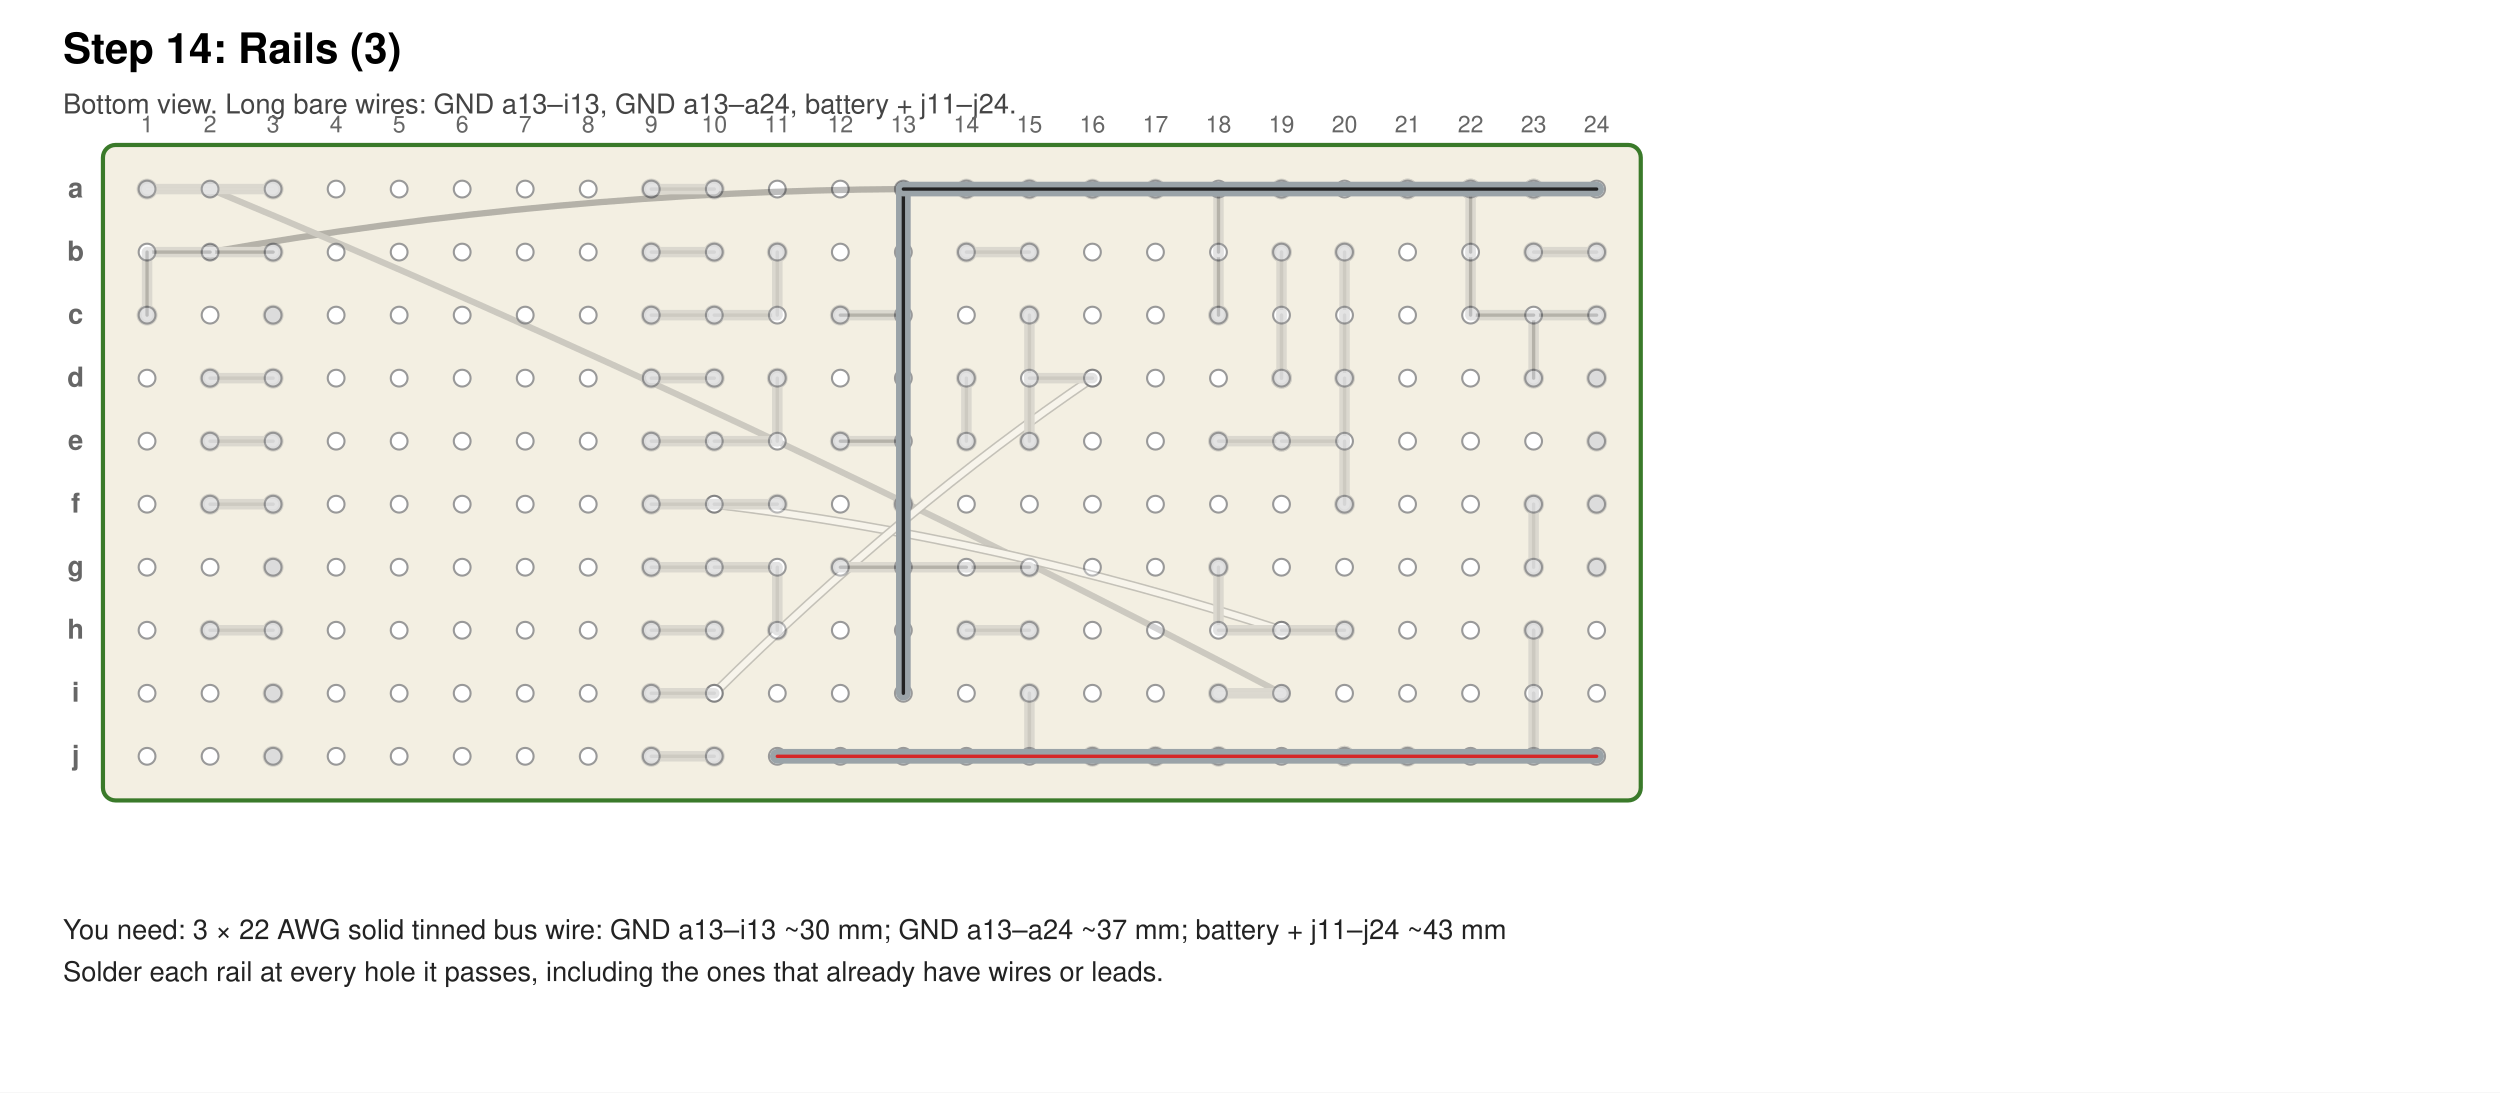
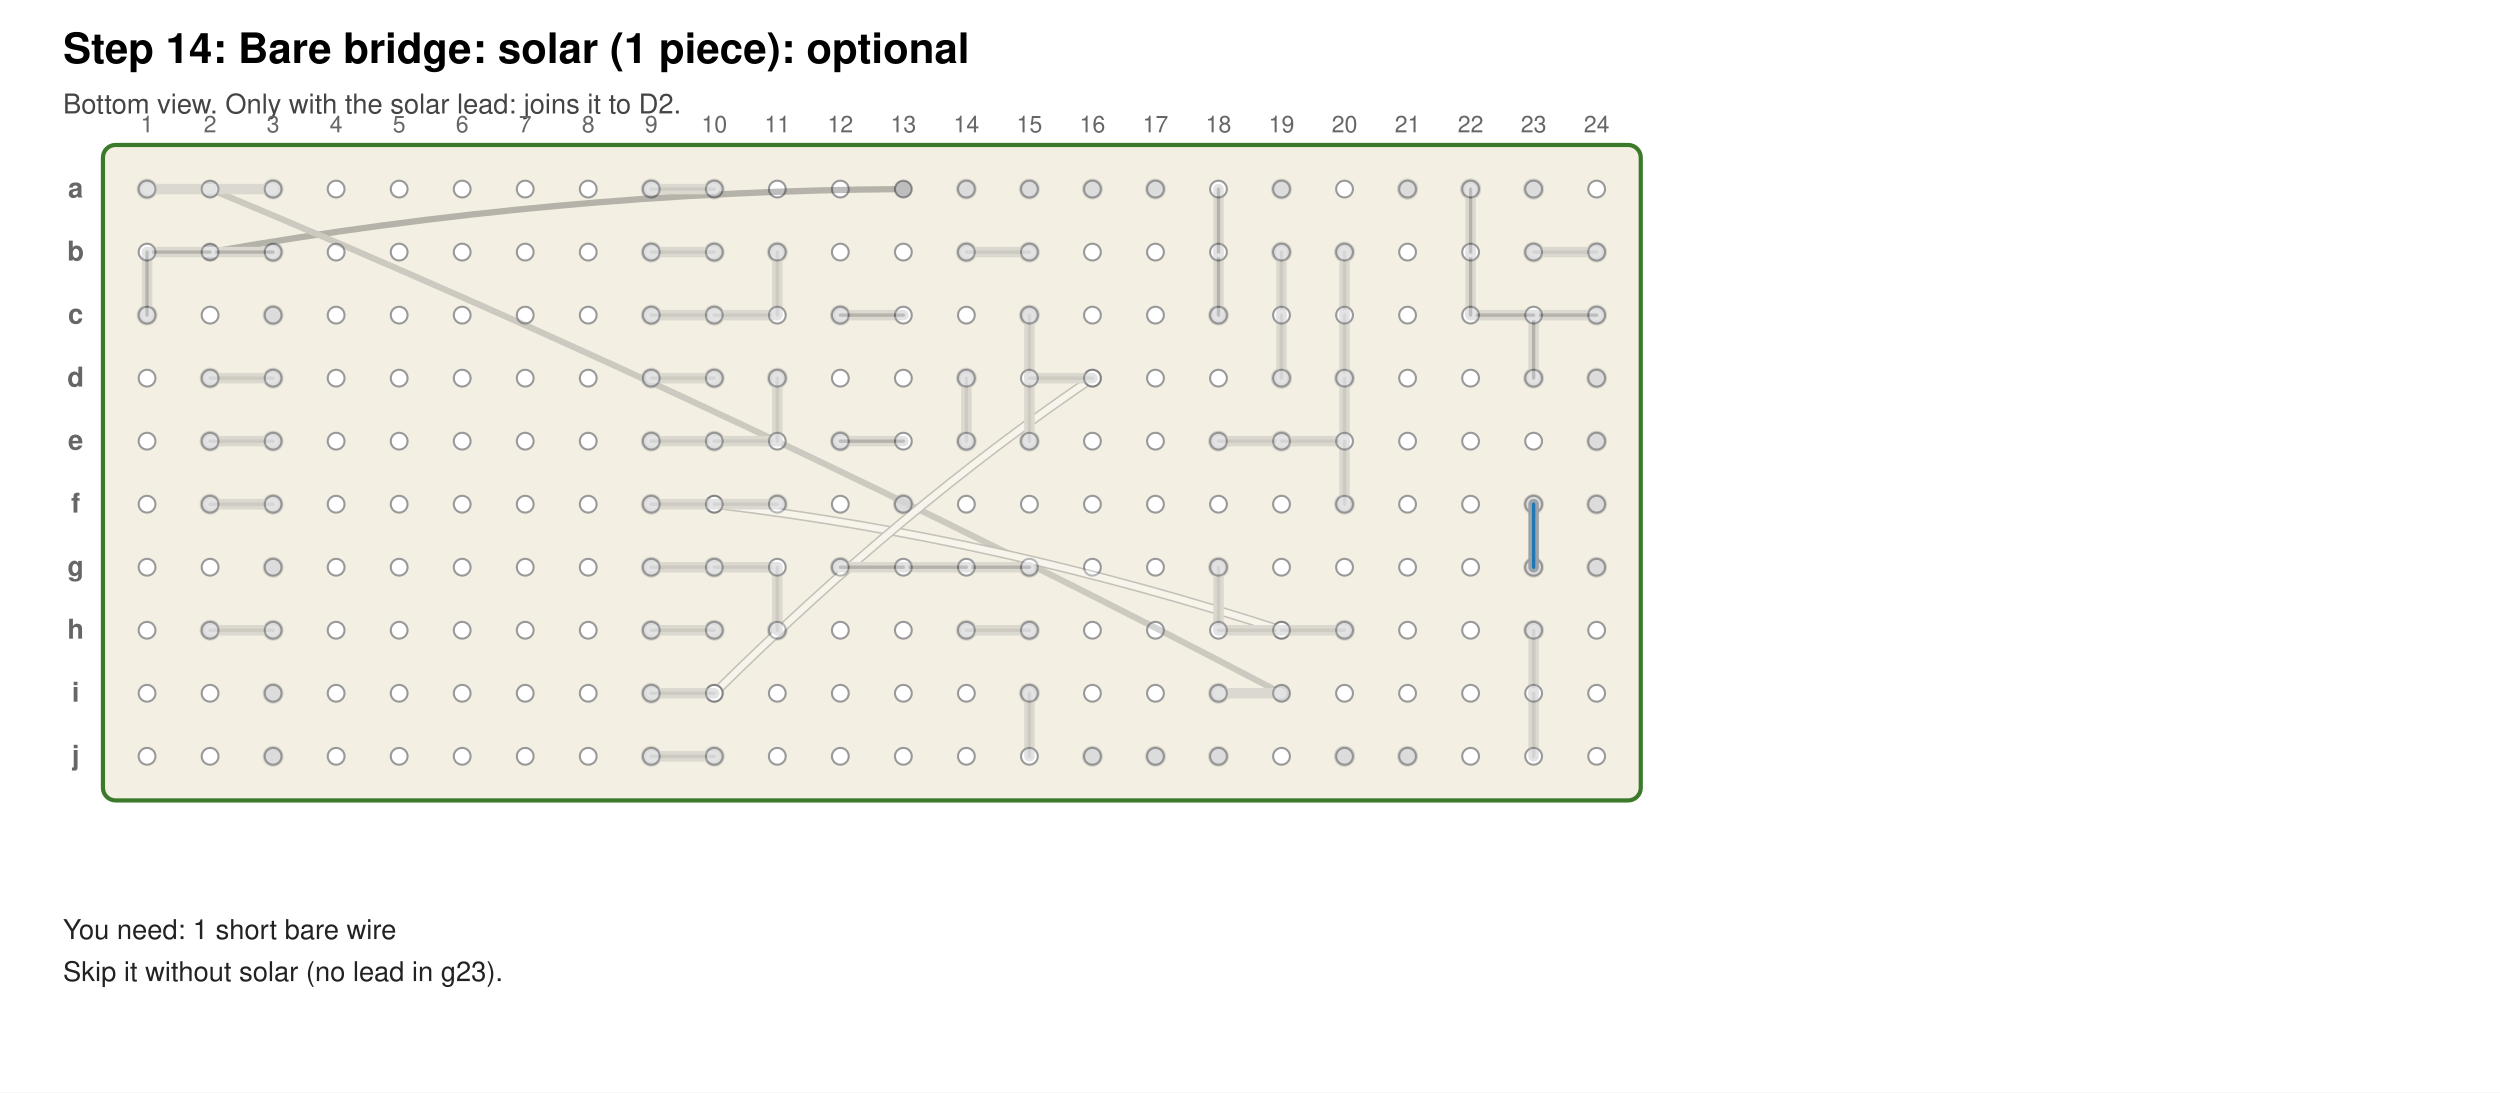
<svg xmlns="http://www.w3.org/2000/svg" width="1190" height="520" font-family="Helvetica,Arial">
  <defs>
    <filter id="mute">
      <feColorMatrix type="saturate" values="0" />
    </filter>
  </defs>
  <rect width="100%" height="100%" fill="#ffffff" />
-   <text x="30" y="30" font-size="20" font-weight="bold">Step 14: Rails (3)</text>
-   <text x="30" y="54" font-size="13" fill="#444">Bottom view. Long bare wires: GND a13–i13, GND a13–a24, battery + j11–j24.</text>
+   <text x="30" y="30" font-size="20" font-weight="bold">Step 14: Bare bridge: solar (1 piece): optional</text>
+   <text x="30" y="54" font-size="13" fill="#444">Bottom view. Only with the solar lead: joins it to D2.</text>
  <rect x="49" y="69" width="732" height="312" rx="6" fill="#f3efe2" stroke="#3a7a2a" stroke-width="2" />
  <text x="70" y="63" font-size="11" fill="#666" text-anchor="middle">1</text>
  <text x="100" y="63" font-size="11" fill="#666" text-anchor="middle">2</text>
  <text x="130" y="63" font-size="11" fill="#666" text-anchor="middle">3</text>
  <text x="160" y="63" font-size="11" fill="#666" text-anchor="middle">4</text>
  <text x="190" y="63" font-size="11" fill="#666" text-anchor="middle">5</text>
  <text x="220" y="63" font-size="11" fill="#666" text-anchor="middle">6</text>
  <text x="250" y="63" font-size="11" fill="#666" text-anchor="middle">7</text>
  <text x="280" y="63" font-size="11" fill="#666" text-anchor="middle">8</text>
  <text x="310" y="63" font-size="11" fill="#666" text-anchor="middle">9</text>
  <text x="340" y="63" font-size="11" fill="#666" text-anchor="middle">10</text>
  <text x="370" y="63" font-size="11" fill="#666" text-anchor="middle">11</text>
  <text x="400" y="63" font-size="11" fill="#666" text-anchor="middle">12</text>
  <text x="430" y="63" font-size="11" fill="#666" text-anchor="middle">13</text>
  <text x="460" y="63" font-size="11" fill="#666" text-anchor="middle">14</text>
  <text x="490" y="63" font-size="11" fill="#666" text-anchor="middle">15</text>
  <text x="520" y="63" font-size="11" fill="#666" text-anchor="middle">16</text>
  <text x="550" y="63" font-size="11" fill="#666" text-anchor="middle">17</text>
  <text x="580" y="63" font-size="11" fill="#666" text-anchor="middle">18</text>
  <text x="610" y="63" font-size="11" fill="#666" text-anchor="middle">19</text>
  <text x="640" y="63" font-size="11" fill="#666" text-anchor="middle">20</text>
  <text x="670" y="63" font-size="11" fill="#666" text-anchor="middle">21</text>
  <text x="700" y="63" font-size="11" fill="#666" text-anchor="middle">22</text>
  <text x="730" y="63" font-size="11" fill="#666" text-anchor="middle">23</text>
  <text x="760" y="63" font-size="11" fill="#666" text-anchor="middle">24</text>
  <text x="36" y="94" font-size="13" font-weight="bold" fill="#666" text-anchor="middle">a</text>
  <text x="36" y="124" font-size="13" font-weight="bold" fill="#666" text-anchor="middle">b</text>
  <text x="36" y="154" font-size="13" font-weight="bold" fill="#666" text-anchor="middle">c</text>
  <text x="36" y="184" font-size="13" font-weight="bold" fill="#666" text-anchor="middle">d</text>
  <text x="36" y="214" font-size="13" font-weight="bold" fill="#666" text-anchor="middle">e</text>
  <text x="36" y="244" font-size="13" font-weight="bold" fill="#666" text-anchor="middle">f</text>
  <text x="36" y="274" font-size="13" font-weight="bold" fill="#666" text-anchor="middle">g</text>
  <text x="36" y="304" font-size="13" font-weight="bold" fill="#666" text-anchor="middle">h</text>
  <text x="36" y="334" font-size="13" font-weight="bold" fill="#666" text-anchor="middle">i</text>
  <text x="36" y="364" font-size="13" font-weight="bold" fill="#666" text-anchor="middle">j</text>
  <circle cx="70" cy="90" r="4" fill="#fff" stroke="#999" />
  <circle cx="70" cy="120" r="4" fill="#fff" stroke="#999" />
  <circle cx="70" cy="150" r="4" fill="#fff" stroke="#999" />
  <circle cx="70" cy="180" r="4" fill="#fff" stroke="#999" />
  <circle cx="70" cy="210" r="4" fill="#fff" stroke="#999" />
  <circle cx="70" cy="240" r="4" fill="#fff" stroke="#999" />
  <circle cx="70" cy="270" r="4" fill="#fff" stroke="#999" />
  <circle cx="70" cy="300" r="4" fill="#fff" stroke="#999" />
  <circle cx="70" cy="330" r="4" fill="#fff" stroke="#999" />
  <circle cx="70" cy="360" r="4" fill="#fff" stroke="#999" />
  <circle cx="100" cy="90" r="4" fill="#fff" stroke="#999" />
  <circle cx="100" cy="120" r="4" fill="#fff" stroke="#999" />
  <circle cx="100" cy="150" r="4" fill="#fff" stroke="#999" />
  <circle cx="100" cy="180" r="4" fill="#fff" stroke="#999" />
  <circle cx="100" cy="210" r="4" fill="#fff" stroke="#999" />
  <circle cx="100" cy="240" r="4" fill="#fff" stroke="#999" />
  <circle cx="100" cy="270" r="4" fill="#fff" stroke="#999" />
  <circle cx="100" cy="300" r="4" fill="#fff" stroke="#999" />
  <circle cx="100" cy="330" r="4" fill="#fff" stroke="#999" />
  <circle cx="100" cy="360" r="4" fill="#fff" stroke="#999" />
  <circle cx="130" cy="90" r="4" fill="#fff" stroke="#999" />
  <circle cx="130" cy="120" r="4" fill="#fff" stroke="#999" />
  <circle cx="130" cy="150" r="4" fill="#fff" stroke="#999" />
  <circle cx="130" cy="180" r="4" fill="#fff" stroke="#999" />
  <circle cx="130" cy="210" r="4" fill="#fff" stroke="#999" />
  <circle cx="130" cy="240" r="4" fill="#fff" stroke="#999" />
  <circle cx="130" cy="270" r="4" fill="#fff" stroke="#999" />
  <circle cx="130" cy="300" r="4" fill="#fff" stroke="#999" />
  <circle cx="130" cy="330" r="4" fill="#fff" stroke="#999" />
  <circle cx="130" cy="360" r="4" fill="#fff" stroke="#999" />
  <circle cx="160" cy="90" r="4" fill="#fff" stroke="#999" />
  <circle cx="160" cy="120" r="4" fill="#fff" stroke="#999" />
  <circle cx="160" cy="150" r="4" fill="#fff" stroke="#999" />
  <circle cx="160" cy="180" r="4" fill="#fff" stroke="#999" />
  <circle cx="160" cy="210" r="4" fill="#fff" stroke="#999" />
  <circle cx="160" cy="240" r="4" fill="#fff" stroke="#999" />
  <circle cx="160" cy="270" r="4" fill="#fff" stroke="#999" />
  <circle cx="160" cy="300" r="4" fill="#fff" stroke="#999" />
  <circle cx="160" cy="330" r="4" fill="#fff" stroke="#999" />
  <circle cx="160" cy="360" r="4" fill="#fff" stroke="#999" />
  <circle cx="190" cy="90" r="4" fill="#fff" stroke="#999" />
  <circle cx="190" cy="120" r="4" fill="#fff" stroke="#999" />
  <circle cx="190" cy="150" r="4" fill="#fff" stroke="#999" />
  <circle cx="190" cy="180" r="4" fill="#fff" stroke="#999" />
  <circle cx="190" cy="210" r="4" fill="#fff" stroke="#999" />
  <circle cx="190" cy="240" r="4" fill="#fff" stroke="#999" />
  <circle cx="190" cy="270" r="4" fill="#fff" stroke="#999" />
  <circle cx="190" cy="300" r="4" fill="#fff" stroke="#999" />
  <circle cx="190" cy="330" r="4" fill="#fff" stroke="#999" />
  <circle cx="190" cy="360" r="4" fill="#fff" stroke="#999" />
  <circle cx="220" cy="90" r="4" fill="#fff" stroke="#999" />
  <circle cx="220" cy="120" r="4" fill="#fff" stroke="#999" />
  <circle cx="220" cy="150" r="4" fill="#fff" stroke="#999" />
  <circle cx="220" cy="180" r="4" fill="#fff" stroke="#999" />
  <circle cx="220" cy="210" r="4" fill="#fff" stroke="#999" />
  <circle cx="220" cy="240" r="4" fill="#fff" stroke="#999" />
  <circle cx="220" cy="270" r="4" fill="#fff" stroke="#999" />
  <circle cx="220" cy="300" r="4" fill="#fff" stroke="#999" />
  <circle cx="220" cy="330" r="4" fill="#fff" stroke="#999" />
  <circle cx="220" cy="360" r="4" fill="#fff" stroke="#999" />
  <circle cx="250" cy="90" r="4" fill="#fff" stroke="#999" />
  <circle cx="250" cy="120" r="4" fill="#fff" stroke="#999" />
  <circle cx="250" cy="150" r="4" fill="#fff" stroke="#999" />
  <circle cx="250" cy="180" r="4" fill="#fff" stroke="#999" />
  <circle cx="250" cy="210" r="4" fill="#fff" stroke="#999" />
  <circle cx="250" cy="240" r="4" fill="#fff" stroke="#999" />
  <circle cx="250" cy="270" r="4" fill="#fff" stroke="#999" />
  <circle cx="250" cy="300" r="4" fill="#fff" stroke="#999" />
  <circle cx="250" cy="330" r="4" fill="#fff" stroke="#999" />
  <circle cx="250" cy="360" r="4" fill="#fff" stroke="#999" />
  <circle cx="280" cy="90" r="4" fill="#fff" stroke="#999" />
  <circle cx="280" cy="120" r="4" fill="#fff" stroke="#999" />
  <circle cx="280" cy="150" r="4" fill="#fff" stroke="#999" />
  <circle cx="280" cy="180" r="4" fill="#fff" stroke="#999" />
  <circle cx="280" cy="210" r="4" fill="#fff" stroke="#999" />
  <circle cx="280" cy="240" r="4" fill="#fff" stroke="#999" />
  <circle cx="280" cy="270" r="4" fill="#fff" stroke="#999" />
  <circle cx="280" cy="300" r="4" fill="#fff" stroke="#999" />
  <circle cx="280" cy="330" r="4" fill="#fff" stroke="#999" />
  <circle cx="280" cy="360" r="4" fill="#fff" stroke="#999" />
  <circle cx="310" cy="90" r="4" fill="#fff" stroke="#999" />
  <circle cx="310" cy="120" r="4" fill="#fff" stroke="#999" />
  <circle cx="310" cy="150" r="4" fill="#fff" stroke="#999" />
  <circle cx="310" cy="180" r="4" fill="#fff" stroke="#999" />
  <circle cx="310" cy="210" r="4" fill="#fff" stroke="#999" />
  <circle cx="310" cy="240" r="4" fill="#fff" stroke="#999" />
  <circle cx="310" cy="270" r="4" fill="#fff" stroke="#999" />
  <circle cx="310" cy="300" r="4" fill="#fff" stroke="#999" />
  <circle cx="310" cy="330" r="4" fill="#fff" stroke="#999" />
  <circle cx="310" cy="360" r="4" fill="#fff" stroke="#999" />
  <circle cx="340" cy="90" r="4" fill="#fff" stroke="#999" />
  <circle cx="340" cy="120" r="4" fill="#fff" stroke="#999" />
  <circle cx="340" cy="150" r="4" fill="#fff" stroke="#999" />
  <circle cx="340" cy="180" r="4" fill="#fff" stroke="#999" />
  <circle cx="340" cy="210" r="4" fill="#fff" stroke="#999" />
  <circle cx="340" cy="240" r="4" fill="#fff" stroke="#999" />
  <circle cx="340" cy="270" r="4" fill="#fff" stroke="#999" />
  <circle cx="340" cy="300" r="4" fill="#fff" stroke="#999" />
  <circle cx="340" cy="330" r="4" fill="#fff" stroke="#999" />
  <circle cx="340" cy="360" r="4" fill="#fff" stroke="#999" />
  <circle cx="370" cy="90" r="4" fill="#fff" stroke="#999" />
  <circle cx="370" cy="120" r="4" fill="#fff" stroke="#999" />
  <circle cx="370" cy="150" r="4" fill="#fff" stroke="#999" />
  <circle cx="370" cy="180" r="4" fill="#fff" stroke="#999" />
  <circle cx="370" cy="210" r="4" fill="#fff" stroke="#999" />
  <circle cx="370" cy="240" r="4" fill="#fff" stroke="#999" />
  <circle cx="370" cy="270" r="4" fill="#fff" stroke="#999" />
  <circle cx="370" cy="300" r="4" fill="#fff" stroke="#999" />
  <circle cx="370" cy="330" r="4" fill="#fff" stroke="#999" />
  <circle cx="370" cy="360" r="4" fill="#fff" stroke="#999" />
  <circle cx="400" cy="90" r="4" fill="#fff" stroke="#999" />
  <circle cx="400" cy="120" r="4" fill="#fff" stroke="#999" />
  <circle cx="400" cy="150" r="4" fill="#fff" stroke="#999" />
  <circle cx="400" cy="180" r="4" fill="#fff" stroke="#999" />
  <circle cx="400" cy="210" r="4" fill="#fff" stroke="#999" />
  <circle cx="400" cy="240" r="4" fill="#fff" stroke="#999" />
  <circle cx="400" cy="270" r="4" fill="#fff" stroke="#999" />
  <circle cx="400" cy="300" r="4" fill="#fff" stroke="#999" />
  <circle cx="400" cy="330" r="4" fill="#fff" stroke="#999" />
  <circle cx="400" cy="360" r="4" fill="#fff" stroke="#999" />
  <circle cx="430" cy="90" r="4" fill="#fff" stroke="#999" />
  <circle cx="430" cy="120" r="4" fill="#fff" stroke="#999" />
  <circle cx="430" cy="150" r="4" fill="#fff" stroke="#999" />
  <circle cx="430" cy="180" r="4" fill="#fff" stroke="#999" />
  <circle cx="430" cy="210" r="4" fill="#fff" stroke="#999" />
  <circle cx="430" cy="240" r="4" fill="#fff" stroke="#999" />
  <circle cx="430" cy="270" r="4" fill="#fff" stroke="#999" />
  <circle cx="430" cy="300" r="4" fill="#fff" stroke="#999" />
  <circle cx="430" cy="330" r="4" fill="#fff" stroke="#999" />
  <circle cx="430" cy="360" r="4" fill="#fff" stroke="#999" />
  <circle cx="460" cy="90" r="4" fill="#fff" stroke="#999" />
  <circle cx="460" cy="120" r="4" fill="#fff" stroke="#999" />
  <circle cx="460" cy="150" r="4" fill="#fff" stroke="#999" />
  <circle cx="460" cy="180" r="4" fill="#fff" stroke="#999" />
  <circle cx="460" cy="210" r="4" fill="#fff" stroke="#999" />
  <circle cx="460" cy="240" r="4" fill="#fff" stroke="#999" />
  <circle cx="460" cy="270" r="4" fill="#fff" stroke="#999" />
  <circle cx="460" cy="300" r="4" fill="#fff" stroke="#999" />
  <circle cx="460" cy="330" r="4" fill="#fff" stroke="#999" />
  <circle cx="460" cy="360" r="4" fill="#fff" stroke="#999" />
  <circle cx="490" cy="90" r="4" fill="#fff" stroke="#999" />
  <circle cx="490" cy="120" r="4" fill="#fff" stroke="#999" />
  <circle cx="490" cy="150" r="4" fill="#fff" stroke="#999" />
  <circle cx="490" cy="180" r="4" fill="#fff" stroke="#999" />
  <circle cx="490" cy="210" r="4" fill="#fff" stroke="#999" />
  <circle cx="490" cy="240" r="4" fill="#fff" stroke="#999" />
  <circle cx="490" cy="270" r="4" fill="#fff" stroke="#999" />
  <circle cx="490" cy="300" r="4" fill="#fff" stroke="#999" />
  <circle cx="490" cy="330" r="4" fill="#fff" stroke="#999" />
  <circle cx="490" cy="360" r="4" fill="#fff" stroke="#999" />
  <circle cx="520" cy="90" r="4" fill="#fff" stroke="#999" />
  <circle cx="520" cy="120" r="4" fill="#fff" stroke="#999" />
  <circle cx="520" cy="150" r="4" fill="#fff" stroke="#999" />
  <circle cx="520" cy="180" r="4" fill="#fff" stroke="#999" />
  <circle cx="520" cy="210" r="4" fill="#fff" stroke="#999" />
  <circle cx="520" cy="240" r="4" fill="#fff" stroke="#999" />
  <circle cx="520" cy="270" r="4" fill="#fff" stroke="#999" />
  <circle cx="520" cy="300" r="4" fill="#fff" stroke="#999" />
  <circle cx="520" cy="330" r="4" fill="#fff" stroke="#999" />
  <circle cx="520" cy="360" r="4" fill="#fff" stroke="#999" />
  <circle cx="550" cy="90" r="4" fill="#fff" stroke="#999" />
  <circle cx="550" cy="120" r="4" fill="#fff" stroke="#999" />
  <circle cx="550" cy="150" r="4" fill="#fff" stroke="#999" />
  <circle cx="550" cy="180" r="4" fill="#fff" stroke="#999" />
  <circle cx="550" cy="210" r="4" fill="#fff" stroke="#999" />
  <circle cx="550" cy="240" r="4" fill="#fff" stroke="#999" />
  <circle cx="550" cy="270" r="4" fill="#fff" stroke="#999" />
  <circle cx="550" cy="300" r="4" fill="#fff" stroke="#999" />
  <circle cx="550" cy="330" r="4" fill="#fff" stroke="#999" />
  <circle cx="550" cy="360" r="4" fill="#fff" stroke="#999" />
  <circle cx="580" cy="90" r="4" fill="#fff" stroke="#999" />
  <circle cx="580" cy="120" r="4" fill="#fff" stroke="#999" />
  <circle cx="580" cy="150" r="4" fill="#fff" stroke="#999" />
  <circle cx="580" cy="180" r="4" fill="#fff" stroke="#999" />
  <circle cx="580" cy="210" r="4" fill="#fff" stroke="#999" />
  <circle cx="580" cy="240" r="4" fill="#fff" stroke="#999" />
  <circle cx="580" cy="270" r="4" fill="#fff" stroke="#999" />
  <circle cx="580" cy="300" r="4" fill="#fff" stroke="#999" />
  <circle cx="580" cy="330" r="4" fill="#fff" stroke="#999" />
  <circle cx="580" cy="360" r="4" fill="#fff" stroke="#999" />
  <circle cx="610" cy="90" r="4" fill="#fff" stroke="#999" />
  <circle cx="610" cy="120" r="4" fill="#fff" stroke="#999" />
  <circle cx="610" cy="150" r="4" fill="#fff" stroke="#999" />
  <circle cx="610" cy="180" r="4" fill="#fff" stroke="#999" />
  <circle cx="610" cy="210" r="4" fill="#fff" stroke="#999" />
  <circle cx="610" cy="240" r="4" fill="#fff" stroke="#999" />
  <circle cx="610" cy="270" r="4" fill="#fff" stroke="#999" />
  <circle cx="610" cy="300" r="4" fill="#fff" stroke="#999" />
  <circle cx="610" cy="330" r="4" fill="#fff" stroke="#999" />
  <circle cx="610" cy="360" r="4" fill="#fff" stroke="#999" />
  <circle cx="640" cy="90" r="4" fill="#fff" stroke="#999" />
  <circle cx="640" cy="120" r="4" fill="#fff" stroke="#999" />
  <circle cx="640" cy="150" r="4" fill="#fff" stroke="#999" />
  <circle cx="640" cy="180" r="4" fill="#fff" stroke="#999" />
  <circle cx="640" cy="210" r="4" fill="#fff" stroke="#999" />
  <circle cx="640" cy="240" r="4" fill="#fff" stroke="#999" />
  <circle cx="640" cy="270" r="4" fill="#fff" stroke="#999" />
  <circle cx="640" cy="300" r="4" fill="#fff" stroke="#999" />
  <circle cx="640" cy="330" r="4" fill="#fff" stroke="#999" />
  <circle cx="640" cy="360" r="4" fill="#fff" stroke="#999" />
  <circle cx="670" cy="90" r="4" fill="#fff" stroke="#999" />
  <circle cx="670" cy="120" r="4" fill="#fff" stroke="#999" />
  <circle cx="670" cy="150" r="4" fill="#fff" stroke="#999" />
  <circle cx="670" cy="180" r="4" fill="#fff" stroke="#999" />
  <circle cx="670" cy="210" r="4" fill="#fff" stroke="#999" />
  <circle cx="670" cy="240" r="4" fill="#fff" stroke="#999" />
  <circle cx="670" cy="270" r="4" fill="#fff" stroke="#999" />
  <circle cx="670" cy="300" r="4" fill="#fff" stroke="#999" />
  <circle cx="670" cy="330" r="4" fill="#fff" stroke="#999" />
  <circle cx="670" cy="360" r="4" fill="#fff" stroke="#999" />
  <circle cx="700" cy="90" r="4" fill="#fff" stroke="#999" />
  <circle cx="700" cy="120" r="4" fill="#fff" stroke="#999" />
  <circle cx="700" cy="150" r="4" fill="#fff" stroke="#999" />
  <circle cx="700" cy="180" r="4" fill="#fff" stroke="#999" />
  <circle cx="700" cy="210" r="4" fill="#fff" stroke="#999" />
  <circle cx="700" cy="240" r="4" fill="#fff" stroke="#999" />
  <circle cx="700" cy="270" r="4" fill="#fff" stroke="#999" />
  <circle cx="700" cy="300" r="4" fill="#fff" stroke="#999" />
  <circle cx="700" cy="330" r="4" fill="#fff" stroke="#999" />
  <circle cx="700" cy="360" r="4" fill="#fff" stroke="#999" />
  <circle cx="730" cy="90" r="4" fill="#fff" stroke="#999" />
  <circle cx="730" cy="120" r="4" fill="#fff" stroke="#999" />
  <circle cx="730" cy="150" r="4" fill="#fff" stroke="#999" />
  <circle cx="730" cy="180" r="4" fill="#fff" stroke="#999" />
  <circle cx="730" cy="210" r="4" fill="#fff" stroke="#999" />
  <circle cx="730" cy="240" r="4" fill="#fff" stroke="#999" />
  <circle cx="730" cy="270" r="4" fill="#fff" stroke="#999" />
  <circle cx="730" cy="300" r="4" fill="#fff" stroke="#999" />
  <circle cx="730" cy="330" r="4" fill="#fff" stroke="#999" />
  <circle cx="730" cy="360" r="4" fill="#fff" stroke="#999" />
  <circle cx="760" cy="90" r="4" fill="#fff" stroke="#999" />
  <circle cx="760" cy="120" r="4" fill="#fff" stroke="#999" />
  <circle cx="760" cy="150" r="4" fill="#fff" stroke="#999" />
  <circle cx="760" cy="180" r="4" fill="#fff" stroke="#999" />
  <circle cx="760" cy="210" r="4" fill="#fff" stroke="#999" />
  <circle cx="760" cy="240" r="4" fill="#fff" stroke="#999" />
  <circle cx="760" cy="270" r="4" fill="#fff" stroke="#999" />
  <circle cx="760" cy="300" r="4" fill="#fff" stroke="#999" />
  <circle cx="760" cy="330" r="4" fill="#fff" stroke="#999" />
  <circle cx="760" cy="360" r="4" fill="#fff" stroke="#999" />
  <g filter="url(#mute)" opacity="0.3">
    <circle cx="130" cy="90" r="5" fill="#8a8a8a" />
    <circle cx="130" cy="120" r="5" fill="#8a8a8a" />
    <circle cx="130" cy="150" r="5" fill="#8a8a8a" />
    <circle cx="130" cy="180" r="5" fill="#8a8a8a" />
    <circle cx="130" cy="210" r="5" fill="#8a8a8a" />
    <circle cx="130" cy="240" r="5" fill="#8a8a8a" />
    <circle cx="130" cy="270" r="5" fill="#8a8a8a" />
    <circle cx="130" cy="300" r="5" fill="#8a8a8a" />
    <circle cx="130" cy="330" r="5" fill="#8a8a8a" />
    <circle cx="130" cy="360" r="5" fill="#8a8a8a" />
    <circle cx="310" cy="90" r="5" fill="#8a8a8a" />
    <circle cx="310" cy="120" r="5" fill="#8a8a8a" />
    <circle cx="310" cy="150" r="5" fill="#8a8a8a" />
    <circle cx="310" cy="180" r="5" fill="#8a8a8a" />
    <circle cx="310" cy="210" r="5" fill="#8a8a8a" />
    <circle cx="310" cy="240" r="5" fill="#8a8a8a" />
    <circle cx="310" cy="270" r="5" fill="#8a8a8a" />
    <circle cx="310" cy="300" r="5" fill="#8a8a8a" />
    <circle cx="310" cy="330" r="5" fill="#8a8a8a" />
    <circle cx="310" cy="360" r="5" fill="#8a8a8a" />
    <circle cx="70" cy="90" r="5" fill="#8a8a8a" />
    <circle cx="70" cy="150" r="5" fill="#8a8a8a" />
    <circle cx="340" cy="150" r="5" fill="#8a8a8a" />
    <circle cx="400" cy="150" r="5" fill="#8a8a8a" />
    <circle cx="370" cy="120" r="5" fill="#8a8a8a" />
    <circle cx="460" cy="120" r="5" fill="#8a8a8a" />
    <circle cx="340" cy="210" r="5" fill="#8a8a8a" />
    <circle cx="400" cy="210" r="5" fill="#8a8a8a" />
    <circle cx="370" cy="180" r="5" fill="#8a8a8a" />
    <circle cx="460" cy="180" r="5" fill="#8a8a8a" />
    <circle cx="340" cy="270" r="5" fill="#8a8a8a" />
    <circle cx="400" cy="270" r="5" fill="#8a8a8a" />
    <circle cx="370" cy="300" r="5" fill="#8a8a8a" />
    <circle cx="460" cy="300" r="5" fill="#8a8a8a" />
    <circle cx="370" cy="240" r="5" fill="#8a8a8a" />
    <circle cx="430" cy="240" r="5" fill="#8a8a8a" />
    <circle cx="490" cy="150" r="5" fill="#8a8a8a" />
    <circle cx="580" cy="150" r="5" fill="#8a8a8a" />
    <circle cx="490" cy="210" r="5" fill="#8a8a8a" />
    <circle cx="580" cy="210" r="5" fill="#8a8a8a" />
    <circle cx="490" cy="270" r="5" fill="#8a8a8a" />
    <circle cx="580" cy="270" r="5" fill="#8a8a8a" />
    <circle cx="490" cy="330" r="5" fill="#8a8a8a" />
    <circle cx="580" cy="330" r="5" fill="#8a8a8a" />
    <circle cx="730" cy="120" r="5" fill="#8a8a8a" />
    <circle cx="640" cy="120" r="5" fill="#8a8a8a" />
    <circle cx="640" cy="180" r="5" fill="#8a8a8a" />
    <circle cx="730" cy="180" r="5" fill="#8a8a8a" />
    <circle cx="730" cy="240" r="5" fill="#8a8a8a" />
    <circle cx="640" cy="240" r="5" fill="#8a8a8a" />
    <circle cx="730" cy="300" r="5" fill="#8a8a8a" />
    <circle cx="640" cy="300" r="5" fill="#8a8a8a" />
    <circle cx="610" cy="90" r="5" fill="#8a8a8a" />
    <circle cx="610" cy="120" r="5" fill="#8a8a8a" />
    <circle cx="610" cy="180" r="5" fill="#8a8a8a" />
    <circle cx="610" cy="210" r="5" fill="#8a8a8a" />
    <circle cx="640" cy="360" r="5" fill="#8a8a8a" />
    <circle cx="670" cy="360" r="5" fill="#8a8a8a" />
    <circle cx="670" cy="90" r="5" fill="#8a8a8a" />
    <circle cx="700" cy="90" r="5" fill="#8a8a8a" />
    <circle cx="730" cy="90" r="5" fill="#8a8a8a" />
    <circle cx="760" cy="120" r="5" fill="#8a8a8a" />
    <circle cx="760" cy="150" r="5" fill="#8a8a8a" />
    <circle cx="760" cy="180" r="5" fill="#8a8a8a" />
    <circle cx="760" cy="210" r="5" fill="#8a8a8a" />
    <circle cx="760" cy="240" r="5" fill="#8a8a8a" />
    <circle cx="760" cy="270" r="5" fill="#8a8a8a" />
    <circle cx="730" cy="270" r="5" fill="#8a8a8a" />
    <circle cx="550" cy="90" r="5" fill="#8a8a8a" />
    <circle cx="340" cy="90" r="5" fill="#8a8a8a" />
    <circle cx="340" cy="120" r="5" fill="#8a8a8a" />
    <circle cx="100" cy="240" r="5" fill="#8a8a8a" />
    <circle cx="100" cy="210" r="5" fill="#8a8a8a" />
    <circle cx="100" cy="180" r="5" fill="#8a8a8a" />
    <circle cx="100" cy="300" r="5" fill="#8a8a8a" />
    <circle cx="340" cy="180" r="5" fill="#8a8a8a" />
    <circle cx="340" cy="300" r="5" fill="#8a8a8a" />
    <circle cx="340" cy="360" r="5" fill="#8a8a8a" />
    <circle cx="490" cy="120" r="5" fill="#8a8a8a" />
    <circle cx="460" cy="210" r="5" fill="#8a8a8a" />
    <circle cx="490" cy="300" r="5" fill="#8a8a8a" />
    <circle cx="520" cy="360" r="5" fill="#8a8a8a" />
    <circle cx="550" cy="360" r="5" fill="#8a8a8a" />
    <circle cx="580" cy="360" r="5" fill="#8a8a8a" />
    <circle cx="460" cy="90" r="5" fill="#8a8a8a" />
    <circle cx="490" cy="90" r="5" fill="#8a8a8a" />
    <circle cx="520" cy="90" r="5" fill="#8a8a8a" />
    <circle cx="610" cy="210" r="5" fill="#8a8a8a" />
    <circle cx="670" cy="90" r="5" fill="#8a8a8a" />
    <circle cx="610" cy="180" r="5" fill="#8a8a8a" />
    <circle cx="700" cy="90" r="5" fill="#8a8a8a" />
    <circle cx="640" cy="360" r="5" fill="#8a8a8a" />
    <circle cx="730" cy="90" r="5" fill="#8a8a8a" />
    <path d="M100 120 Q265 91 430 90" fill="none" stroke="#222222" stroke-width="3" />
    <circle cx="100" cy="120" r="4" fill="#222222" />
    <circle cx="430" cy="90" r="4" fill="#222222" />
    <path d="M610 330 Q355 196 100 90" fill="none" stroke="#d62728" stroke-width="3" />
    <circle cx="610" cy="330" r="4" fill="#d62728" />
    <circle cx="100" cy="90" r="4" fill="#d62728" />
    <path d="M610 300 Q475 256 340 240" fill="none" stroke="#555" stroke-width="4.5" />
    <path d="M610 300 Q475 256 340 240" fill="none" stroke="#ffffff" stroke-width="3" />
    <circle cx="610" cy="300" r="4" fill="#ffffff" stroke="#555" stroke-width="1" />
    <circle cx="340" cy="240" r="4" fill="#ffffff" stroke="#555" stroke-width="1" />
    <path d="M520 180 Q430 241 340 330" fill="none" stroke="#555" stroke-width="4.5" />
    <path d="M520 180 Q430 241 340 330" fill="none" stroke="#ffffff" stroke-width="3" />
    <circle cx="520" cy="180" r="4" fill="#ffffff" stroke="#555" stroke-width="1" />
    <circle cx="340" cy="330" r="4" fill="#ffffff" stroke="#555" stroke-width="1" />
    <line x1="130" y1="90" x2="100" y2="90" stroke="#9aa3a8" stroke-width="5" stroke-linecap="round" />
    <line x1="130" y1="90" x2="100" y2="90" stroke="#ff7f0e" stroke-width="1.6" stroke-linecap="round" />
    <line x1="100" y1="90" x2="70" y2="90" stroke="#9aa3a8" stroke-width="5" stroke-linecap="round" />
    <line x1="100" y1="90" x2="70" y2="90" stroke="#ff7f0e" stroke-width="1.6" stroke-linecap="round" />
    <line x1="130" y1="120" x2="100" y2="120" stroke="#9aa3a8" stroke-width="5" stroke-linecap="round" />
    <line x1="130" y1="120" x2="100" y2="120" stroke="#222222" stroke-width="1.6" stroke-linecap="round" />
    <line x1="100" y1="120" x2="70" y2="120" stroke="#9aa3a8" stroke-width="5" stroke-linecap="round" />
    <line x1="100" y1="120" x2="70" y2="120" stroke="#222222" stroke-width="1.6" stroke-linecap="round" />
    <line x1="70" y1="120" x2="70" y2="150" stroke="#9aa3a8" stroke-width="5" stroke-linecap="round" />
    <line x1="70" y1="120" x2="70" y2="150" stroke="#222222" stroke-width="1.6" stroke-linecap="round" />
    <line x1="310" y1="240" x2="340" y2="240" stroke="#9aa3a8" stroke-width="5" stroke-linecap="round" />
    <line x1="310" y1="240" x2="340" y2="240" stroke="#1f77b4" stroke-width="1.6" stroke-linecap="round" />
    <line x1="340" y1="240" x2="370" y2="240" stroke="#9aa3a8" stroke-width="5" stroke-linecap="round" />
    <line x1="340" y1="240" x2="370" y2="240" stroke="#1f77b4" stroke-width="1.6" stroke-linecap="round" />
    <line x1="310" y1="330" x2="340" y2="330" stroke="#9aa3a8" stroke-width="5" stroke-linecap="round" />
    <line x1="310" y1="330" x2="340" y2="330" stroke="#1f77b4" stroke-width="1.6" stroke-linecap="round" />
    <line x1="490" y1="330" x2="490" y2="360" stroke="#9aa3a8" stroke-width="5" stroke-linecap="round" />
    <line x1="490" y1="330" x2="490" y2="360" stroke="#d62728" stroke-width="1.6" stroke-linecap="round" />
    <line x1="580" y1="330" x2="610" y2="330" stroke="#9aa3a8" stroke-width="5" stroke-linecap="round" />
    <line x1="580" y1="330" x2="610" y2="330" stroke="#ff7f0e" stroke-width="1.6" stroke-linecap="round" />
    <line x1="730" y1="300" x2="730" y2="330" stroke="#9aa3a8" stroke-width="5" stroke-linecap="round" />
    <line x1="730" y1="300" x2="730" y2="330" stroke="#d62728" stroke-width="1.6" stroke-linecap="round" />
    <line x1="730" y1="330" x2="730" y2="360" stroke="#9aa3a8" stroke-width="5" stroke-linecap="round" />
    <line x1="730" y1="330" x2="730" y2="360" stroke="#d62728" stroke-width="1.6" stroke-linecap="round" />
    <line x1="490" y1="270" x2="460" y2="270" stroke="#9aa3a8" stroke-width="5" stroke-linecap="round" />
    <line x1="490" y1="270" x2="460" y2="270" stroke="#222222" stroke-width="1.6" stroke-linecap="round" />
    <line x1="460" y1="270" x2="430" y2="270" stroke="#9aa3a8" stroke-width="5" stroke-linecap="round" />
    <line x1="460" y1="270" x2="430" y2="270" stroke="#222222" stroke-width="1.6" stroke-linecap="round" />
    <line x1="580" y1="270" x2="580" y2="300" stroke="#9aa3a8" stroke-width="5" stroke-linecap="round" />
    <line x1="580" y1="270" x2="580" y2="300" stroke="#1f77b4" stroke-width="1.6" stroke-linecap="round" />
    <line x1="580" y1="300" x2="610" y2="300" stroke="#9aa3a8" stroke-width="5" stroke-linecap="round" />
    <line x1="580" y1="300" x2="610" y2="300" stroke="#1f77b4" stroke-width="1.6" stroke-linecap="round" />
    <line x1="610" y1="300" x2="640" y2="300" stroke="#9aa3a8" stroke-width="5" stroke-linecap="round" />
    <line x1="610" y1="300" x2="640" y2="300" stroke="#1f77b4" stroke-width="1.6" stroke-linecap="round" />
    <line x1="580" y1="210" x2="610" y2="210" stroke="#9aa3a8" stroke-width="5" stroke-linecap="round" />
    <line x1="580" y1="210" x2="610" y2="210" stroke="#1f77b4" stroke-width="1.6" stroke-linecap="round" />
    <line x1="610" y1="210" x2="640" y2="210" stroke="#9aa3a8" stroke-width="5" stroke-linecap="round" />
    <line x1="610" y1="210" x2="640" y2="210" stroke="#1f77b4" stroke-width="1.6" stroke-linecap="round" />
    <line x1="490" y1="210" x2="490" y2="180" stroke="#9aa3a8" stroke-width="5" stroke-linecap="round" />
    <line x1="490" y1="210" x2="490" y2="180" stroke="#1f77b4" stroke-width="1.6" stroke-linecap="round" />
    <line x1="490" y1="180" x2="490" y2="150" stroke="#9aa3a8" stroke-width="5" stroke-linecap="round" />
    <line x1="490" y1="180" x2="490" y2="150" stroke="#1f77b4" stroke-width="1.6" stroke-linecap="round" />
    <line x1="490" y1="180" x2="520" y2="180" stroke="#9aa3a8" stroke-width="5" stroke-linecap="round" />
    <line x1="490" y1="180" x2="520" y2="180" stroke="#1f77b4" stroke-width="1.6" stroke-linecap="round" />
    <line x1="580" y1="150" x2="580" y2="120" stroke="#9aa3a8" stroke-width="5" stroke-linecap="round" />
    <line x1="580" y1="150" x2="580" y2="120" stroke="#222222" stroke-width="1.6" stroke-linecap="round" />
    <line x1="580" y1="120" x2="580" y2="90" stroke="#9aa3a8" stroke-width="5" stroke-linecap="round" />
    <line x1="580" y1="120" x2="580" y2="90" stroke="#222222" stroke-width="1.6" stroke-linecap="round" />
    <line x1="640" y1="120" x2="640" y2="150" stroke="#9aa3a8" stroke-width="5" stroke-linecap="round" />
    <line x1="640" y1="120" x2="640" y2="150" stroke="#1f77b4" stroke-width="1.6" stroke-linecap="round" />
    <line x1="640" y1="150" x2="640" y2="180" stroke="#9aa3a8" stroke-width="5" stroke-linecap="round" />
    <line x1="640" y1="150" x2="640" y2="180" stroke="#1f77b4" stroke-width="1.6" stroke-linecap="round" />
    <line x1="640" y1="180" x2="640" y2="210" stroke="#9aa3a8" stroke-width="5" stroke-linecap="round" />
    <line x1="640" y1="180" x2="640" y2="210" stroke="#1f77b4" stroke-width="1.6" stroke-linecap="round" />
    <line x1="640" y1="210" x2="640" y2="240" stroke="#9aa3a8" stroke-width="5" stroke-linecap="round" />
    <line x1="640" y1="210" x2="640" y2="240" stroke="#1f77b4" stroke-width="1.6" stroke-linecap="round" />
    <line x1="760" y1="120" x2="730" y2="120" stroke="#9aa3a8" stroke-width="5" stroke-linecap="round" />
    <line x1="760" y1="120" x2="730" y2="120" stroke="#1f77b4" stroke-width="1.6" stroke-linecap="round" />
-     <line x1="730" y1="240" x2="730" y2="270" stroke="#9aa3a8" stroke-width="5" stroke-linecap="round" />
-     <line x1="730" y1="240" x2="730" y2="270" stroke="#1f77b4" stroke-width="1.6" stroke-linecap="round" />
    <line x1="760" y1="150" x2="730" y2="150" stroke="#9aa3a8" stroke-width="5" stroke-linecap="round" />
    <line x1="760" y1="150" x2="730" y2="150" stroke="#222222" stroke-width="1.6" stroke-linecap="round" />
    <line x1="730" y1="150" x2="730" y2="180" stroke="#9aa3a8" stroke-width="5" stroke-linecap="round" />
    <line x1="730" y1="150" x2="730" y2="180" stroke="#222222" stroke-width="1.6" stroke-linecap="round" />
    <line x1="730" y1="150" x2="700" y2="150" stroke="#9aa3a8" stroke-width="5" stroke-linecap="round" />
    <line x1="730" y1="150" x2="700" y2="150" stroke="#222222" stroke-width="1.6" stroke-linecap="round" />
    <line x1="700" y1="150" x2="700" y2="120" stroke="#9aa3a8" stroke-width="5" stroke-linecap="round" />
    <line x1="700" y1="150" x2="700" y2="120" stroke="#222222" stroke-width="1.6" stroke-linecap="round" />
    <line x1="700" y1="120" x2="700" y2="90" stroke="#9aa3a8" stroke-width="5" stroke-linecap="round" />
    <line x1="700" y1="120" x2="700" y2="90" stroke="#222222" stroke-width="1.6" stroke-linecap="round" />
    <line x1="610" y1="120" x2="610" y2="150" stroke="#9aa3a8" stroke-width="5" stroke-linecap="round" />
    <line x1="610" y1="120" x2="610" y2="150" stroke="#d62728" stroke-width="1.6" stroke-linecap="round" />
    <line x1="610" y1="150" x2="610" y2="180" stroke="#9aa3a8" stroke-width="5" stroke-linecap="round" />
    <line x1="610" y1="150" x2="610" y2="180" stroke="#d62728" stroke-width="1.6" stroke-linecap="round" />
    <line x1="130" y1="210" x2="100" y2="210" stroke="#9aa3a8" stroke-width="5" stroke-linecap="round" />
    <line x1="130" y1="210" x2="100" y2="210" stroke="#1f77b4" stroke-width="1.6" stroke-linecap="round" />
    <line x1="130" y1="240" x2="100" y2="240" stroke="#9aa3a8" stroke-width="5" stroke-linecap="round" />
    <line x1="130" y1="240" x2="100" y2="240" stroke="#1f77b4" stroke-width="1.6" stroke-linecap="round" />
    <line x1="310" y1="180" x2="340" y2="180" stroke="#9aa3a8" stroke-width="5" stroke-linecap="round" />
    <line x1="310" y1="180" x2="340" y2="180" stroke="#1f77b4" stroke-width="1.6" stroke-linecap="round" />
    <line x1="310" y1="150" x2="340" y2="150" stroke="#9aa3a8" stroke-width="5" stroke-linecap="round" />
    <line x1="310" y1="150" x2="340" y2="150" stroke="#1f77b4" stroke-width="1.6" stroke-linecap="round" />
    <line x1="340" y1="150" x2="370" y2="150" stroke="#9aa3a8" stroke-width="5" stroke-linecap="round" />
    <line x1="340" y1="150" x2="370" y2="150" stroke="#1f77b4" stroke-width="1.6" stroke-linecap="round" />
    <line x1="370" y1="150" x2="370" y2="120" stroke="#9aa3a8" stroke-width="5" stroke-linecap="round" />
    <line x1="370" y1="150" x2="370" y2="120" stroke="#1f77b4" stroke-width="1.6" stroke-linecap="round" />
    <line x1="460" y1="120" x2="490" y2="120" stroke="#9aa3a8" stroke-width="5" stroke-linecap="round" />
    <line x1="460" y1="120" x2="490" y2="120" stroke="#1f77b4" stroke-width="1.6" stroke-linecap="round" />
    <line x1="400" y1="150" x2="430" y2="150" stroke="#9aa3a8" stroke-width="5" stroke-linecap="round" />
    <line x1="400" y1="150" x2="430" y2="150" stroke="#222222" stroke-width="1.6" stroke-linecap="round" />
    <line x1="130" y1="180" x2="100" y2="180" stroke="#9aa3a8" stroke-width="5" stroke-linecap="round" />
    <line x1="130" y1="180" x2="100" y2="180" stroke="#1f77b4" stroke-width="1.6" stroke-linecap="round" />
    <line x1="130" y1="300" x2="100" y2="300" stroke="#9aa3a8" stroke-width="5" stroke-linecap="round" />
    <line x1="130" y1="300" x2="100" y2="300" stroke="#1f77b4" stroke-width="1.6" stroke-linecap="round" />
    <line x1="310" y1="300" x2="340" y2="300" stroke="#9aa3a8" stroke-width="5" stroke-linecap="round" />
    <line x1="310" y1="300" x2="340" y2="300" stroke="#1f77b4" stroke-width="1.6" stroke-linecap="round" />
    <line x1="310" y1="210" x2="340" y2="210" stroke="#9aa3a8" stroke-width="5" stroke-linecap="round" />
    <line x1="310" y1="210" x2="340" y2="210" stroke="#1f77b4" stroke-width="1.6" stroke-linecap="round" />
    <line x1="340" y1="210" x2="370" y2="210" stroke="#9aa3a8" stroke-width="5" stroke-linecap="round" />
    <line x1="340" y1="210" x2="370" y2="210" stroke="#1f77b4" stroke-width="1.6" stroke-linecap="round" />
    <line x1="370" y1="210" x2="370" y2="180" stroke="#9aa3a8" stroke-width="5" stroke-linecap="round" />
    <line x1="370" y1="210" x2="370" y2="180" stroke="#1f77b4" stroke-width="1.6" stroke-linecap="round" />
    <line x1="460" y1="180" x2="460" y2="210" stroke="#9aa3a8" stroke-width="5" stroke-linecap="round" />
    <line x1="460" y1="180" x2="460" y2="210" stroke="#1f77b4" stroke-width="1.6" stroke-linecap="round" />
    <line x1="400" y1="210" x2="430" y2="210" stroke="#9aa3a8" stroke-width="5" stroke-linecap="round" />
    <line x1="400" y1="210" x2="430" y2="210" stroke="#222222" stroke-width="1.6" stroke-linecap="round" />
    <line x1="310" y1="90" x2="340" y2="90" stroke="#9aa3a8" stroke-width="5" stroke-linecap="round" />
    <line x1="310" y1="90" x2="340" y2="90" stroke="#1f77b4" stroke-width="1.6" stroke-linecap="round" />
    <line x1="310" y1="120" x2="340" y2="120" stroke="#9aa3a8" stroke-width="5" stroke-linecap="round" />
    <line x1="310" y1="120" x2="340" y2="120" stroke="#1f77b4" stroke-width="1.6" stroke-linecap="round" />
    <line x1="310" y1="360" x2="340" y2="360" stroke="#9aa3a8" stroke-width="5" stroke-linecap="round" />
    <line x1="310" y1="360" x2="340" y2="360" stroke="#1f77b4" stroke-width="1.6" stroke-linecap="round" />
    <line x1="310" y1="270" x2="340" y2="270" stroke="#9aa3a8" stroke-width="5" stroke-linecap="round" />
    <line x1="310" y1="270" x2="340" y2="270" stroke="#1f77b4" stroke-width="1.6" stroke-linecap="round" />
    <line x1="340" y1="270" x2="370" y2="270" stroke="#9aa3a8" stroke-width="5" stroke-linecap="round" />
    <line x1="340" y1="270" x2="370" y2="270" stroke="#1f77b4" stroke-width="1.6" stroke-linecap="round" />
    <line x1="370" y1="270" x2="370" y2="300" stroke="#9aa3a8" stroke-width="5" stroke-linecap="round" />
    <line x1="370" y1="270" x2="370" y2="300" stroke="#1f77b4" stroke-width="1.6" stroke-linecap="round" />
    <line x1="460" y1="300" x2="490" y2="300" stroke="#9aa3a8" stroke-width="5" stroke-linecap="round" />
    <line x1="460" y1="300" x2="490" y2="300" stroke="#1f77b4" stroke-width="1.6" stroke-linecap="round" />
    <line x1="400" y1="270" x2="430" y2="270" stroke="#9aa3a8" stroke-width="5" stroke-linecap="round" />
    <line x1="400" y1="270" x2="430" y2="270" stroke="#222222" stroke-width="1.6" stroke-linecap="round" />
  </g>
-   <line x1="430" y1="90" x2="430" y2="330" stroke="#9aa3a8" stroke-width="7" stroke-linecap="round" />
-   <line x1="430" y1="90" x2="430" y2="330" stroke="#222222" stroke-width="1.6" stroke-linecap="round" />
-   <line x1="430" y1="90" x2="760" y2="90" stroke="#9aa3a8" stroke-width="7" stroke-linecap="round" />
-   <line x1="430" y1="90" x2="760" y2="90" stroke="#222222" stroke-width="1.6" stroke-linecap="round" />
-   <line x1="370" y1="360" x2="760" y2="360" stroke="#9aa3a8" stroke-width="7" stroke-linecap="round" />
-   <line x1="370" y1="360" x2="760" y2="360" stroke="#d62728" stroke-width="1.6" stroke-linecap="round" />
-   <text x="30" y="447" font-size="13" fill="#222">You need: 3 × 22 AWG solid tinned bus wire: GND a13–i13 ~30 mm; GND a13–a24 ~37 mm; battery + j11–j24 ~43 mm</text>
-   <text x="30" y="467" font-size="13" fill="#222">Solder each rail at every hole it passes, including the ones that already have wires or leads.</text>
+   <line x1="730" y1="240" x2="730" y2="270" stroke="#9aa3a8" stroke-width="5" stroke-linecap="round" />
+   <line x1="730" y1="240" x2="730" y2="270" stroke="#1f77b4" stroke-width="1.6" stroke-linecap="round" />
+   <text x="30" y="447" font-size="13" fill="#222">You need: 1 short bare wire</text>
+   <text x="30" y="467" font-size="13" fill="#222">Skip it without solar (no lead in g23).</text>
</svg>
